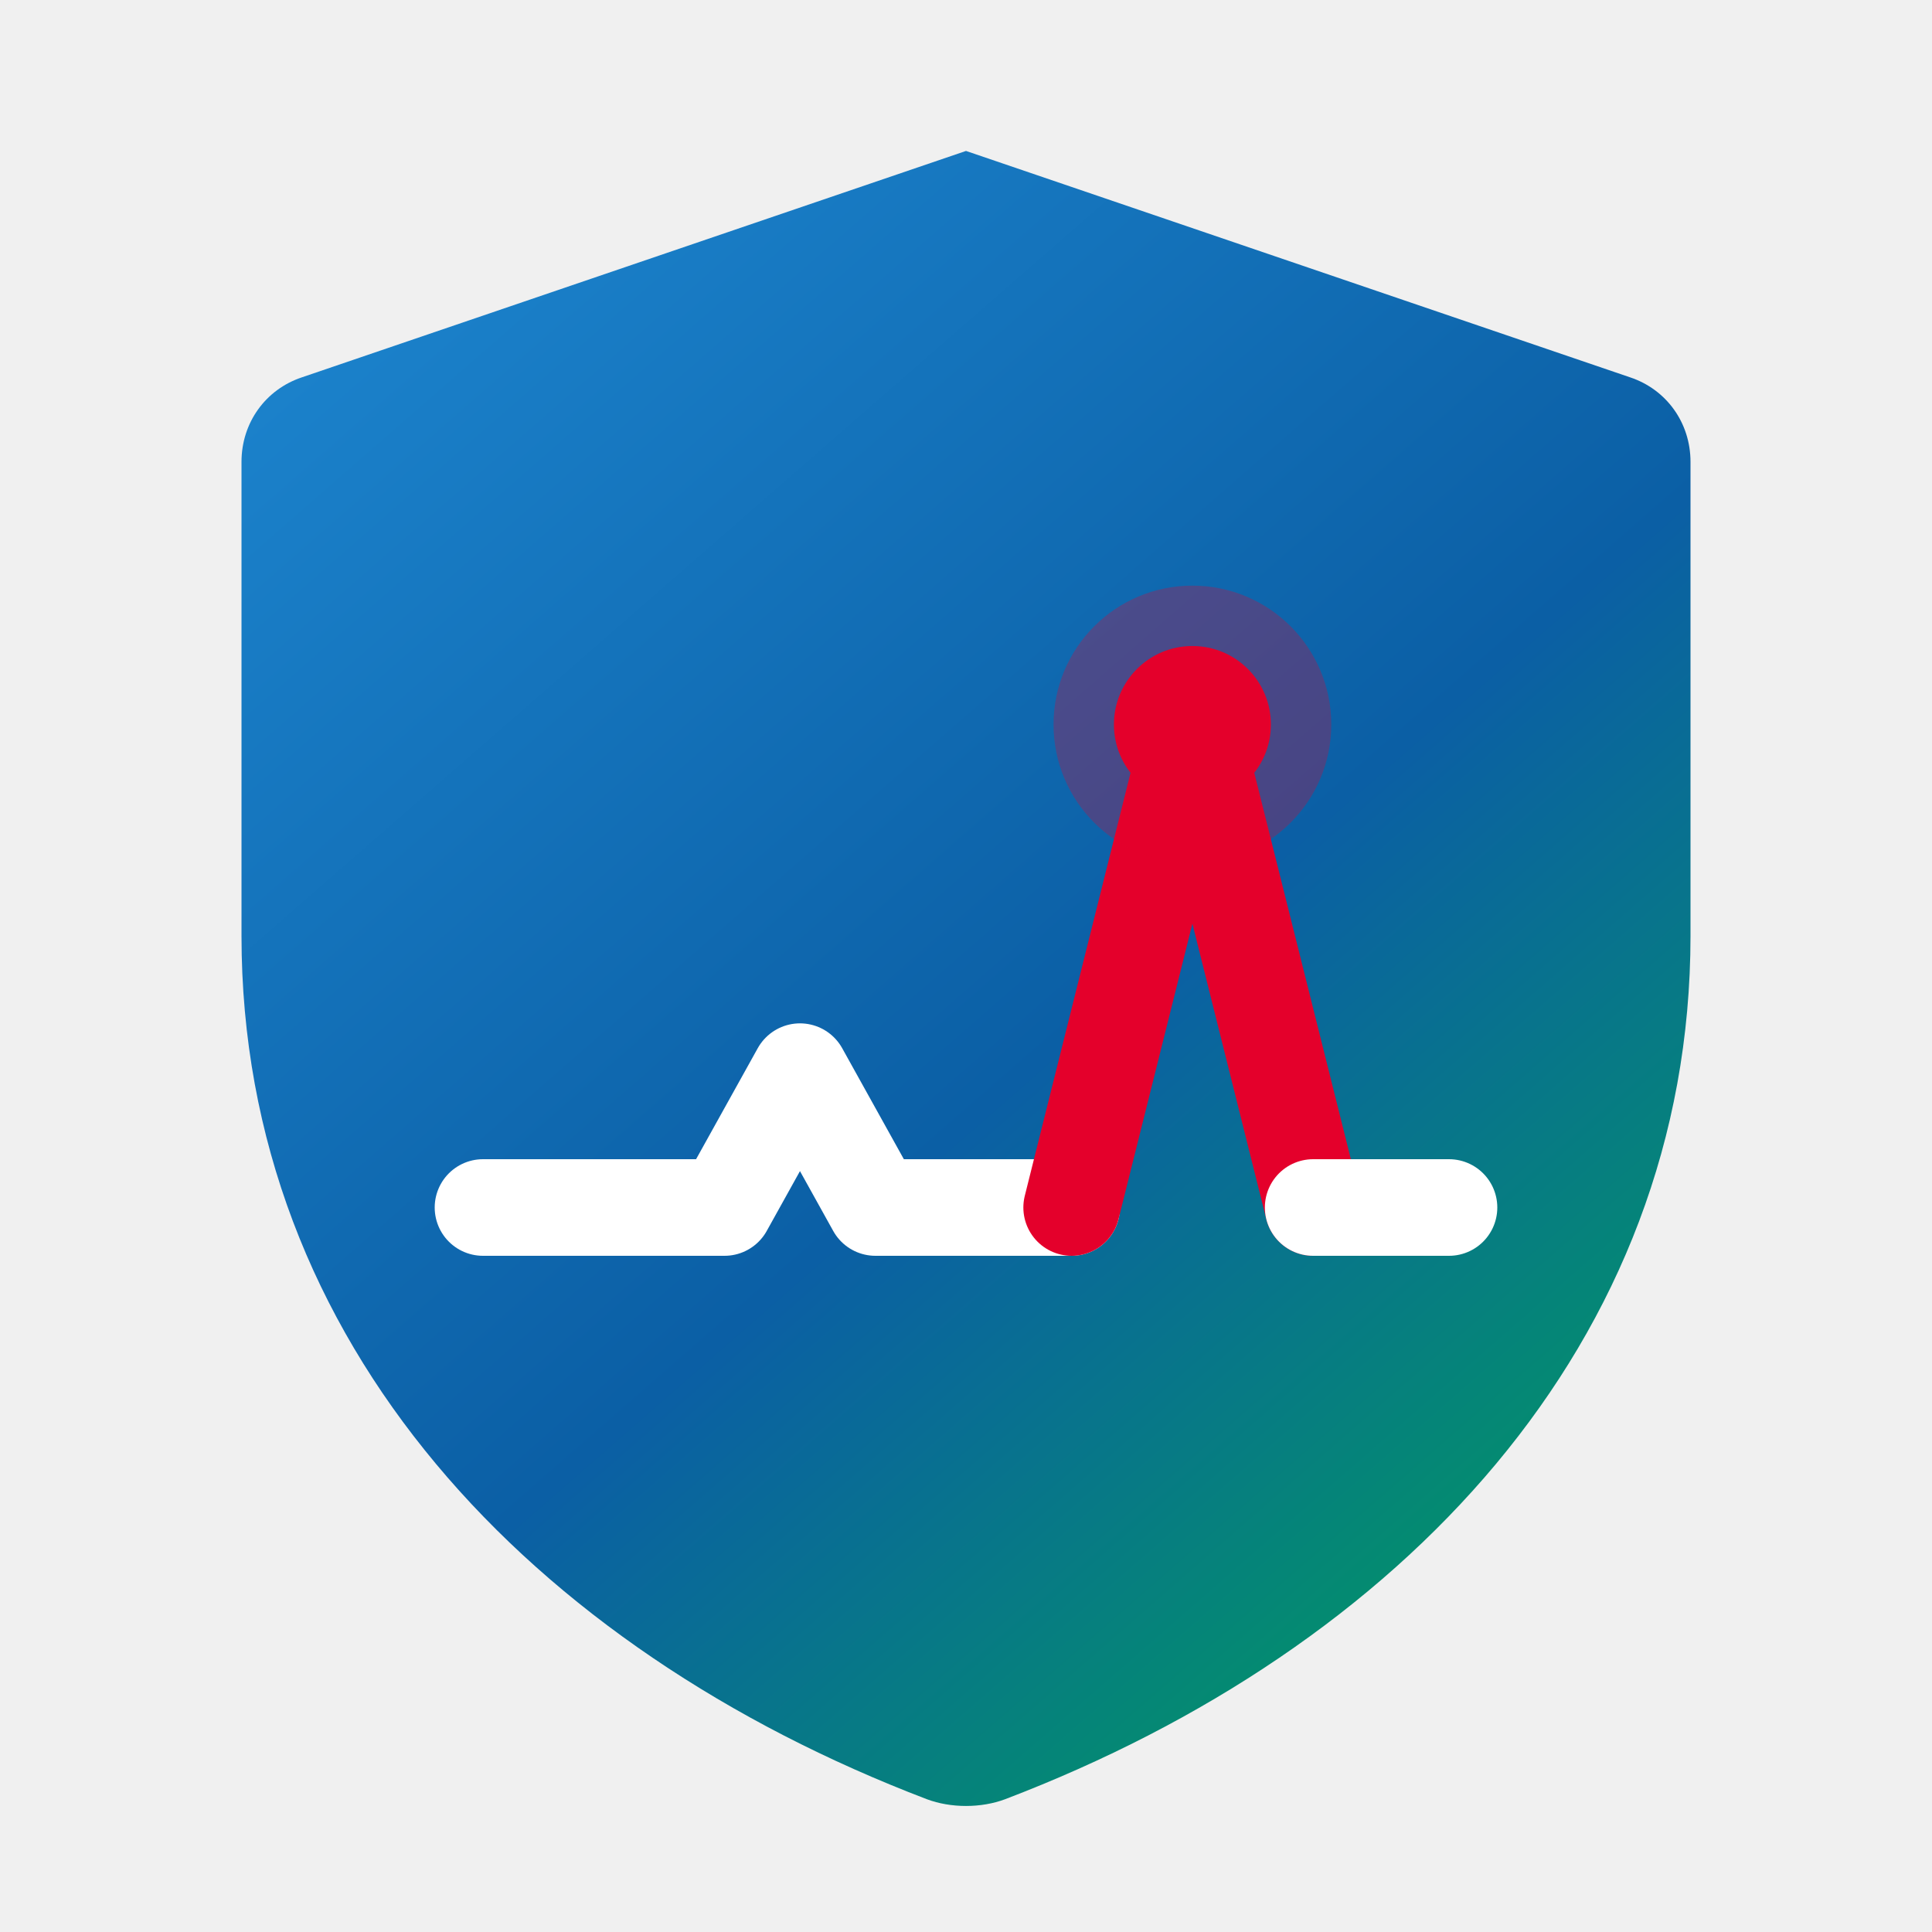
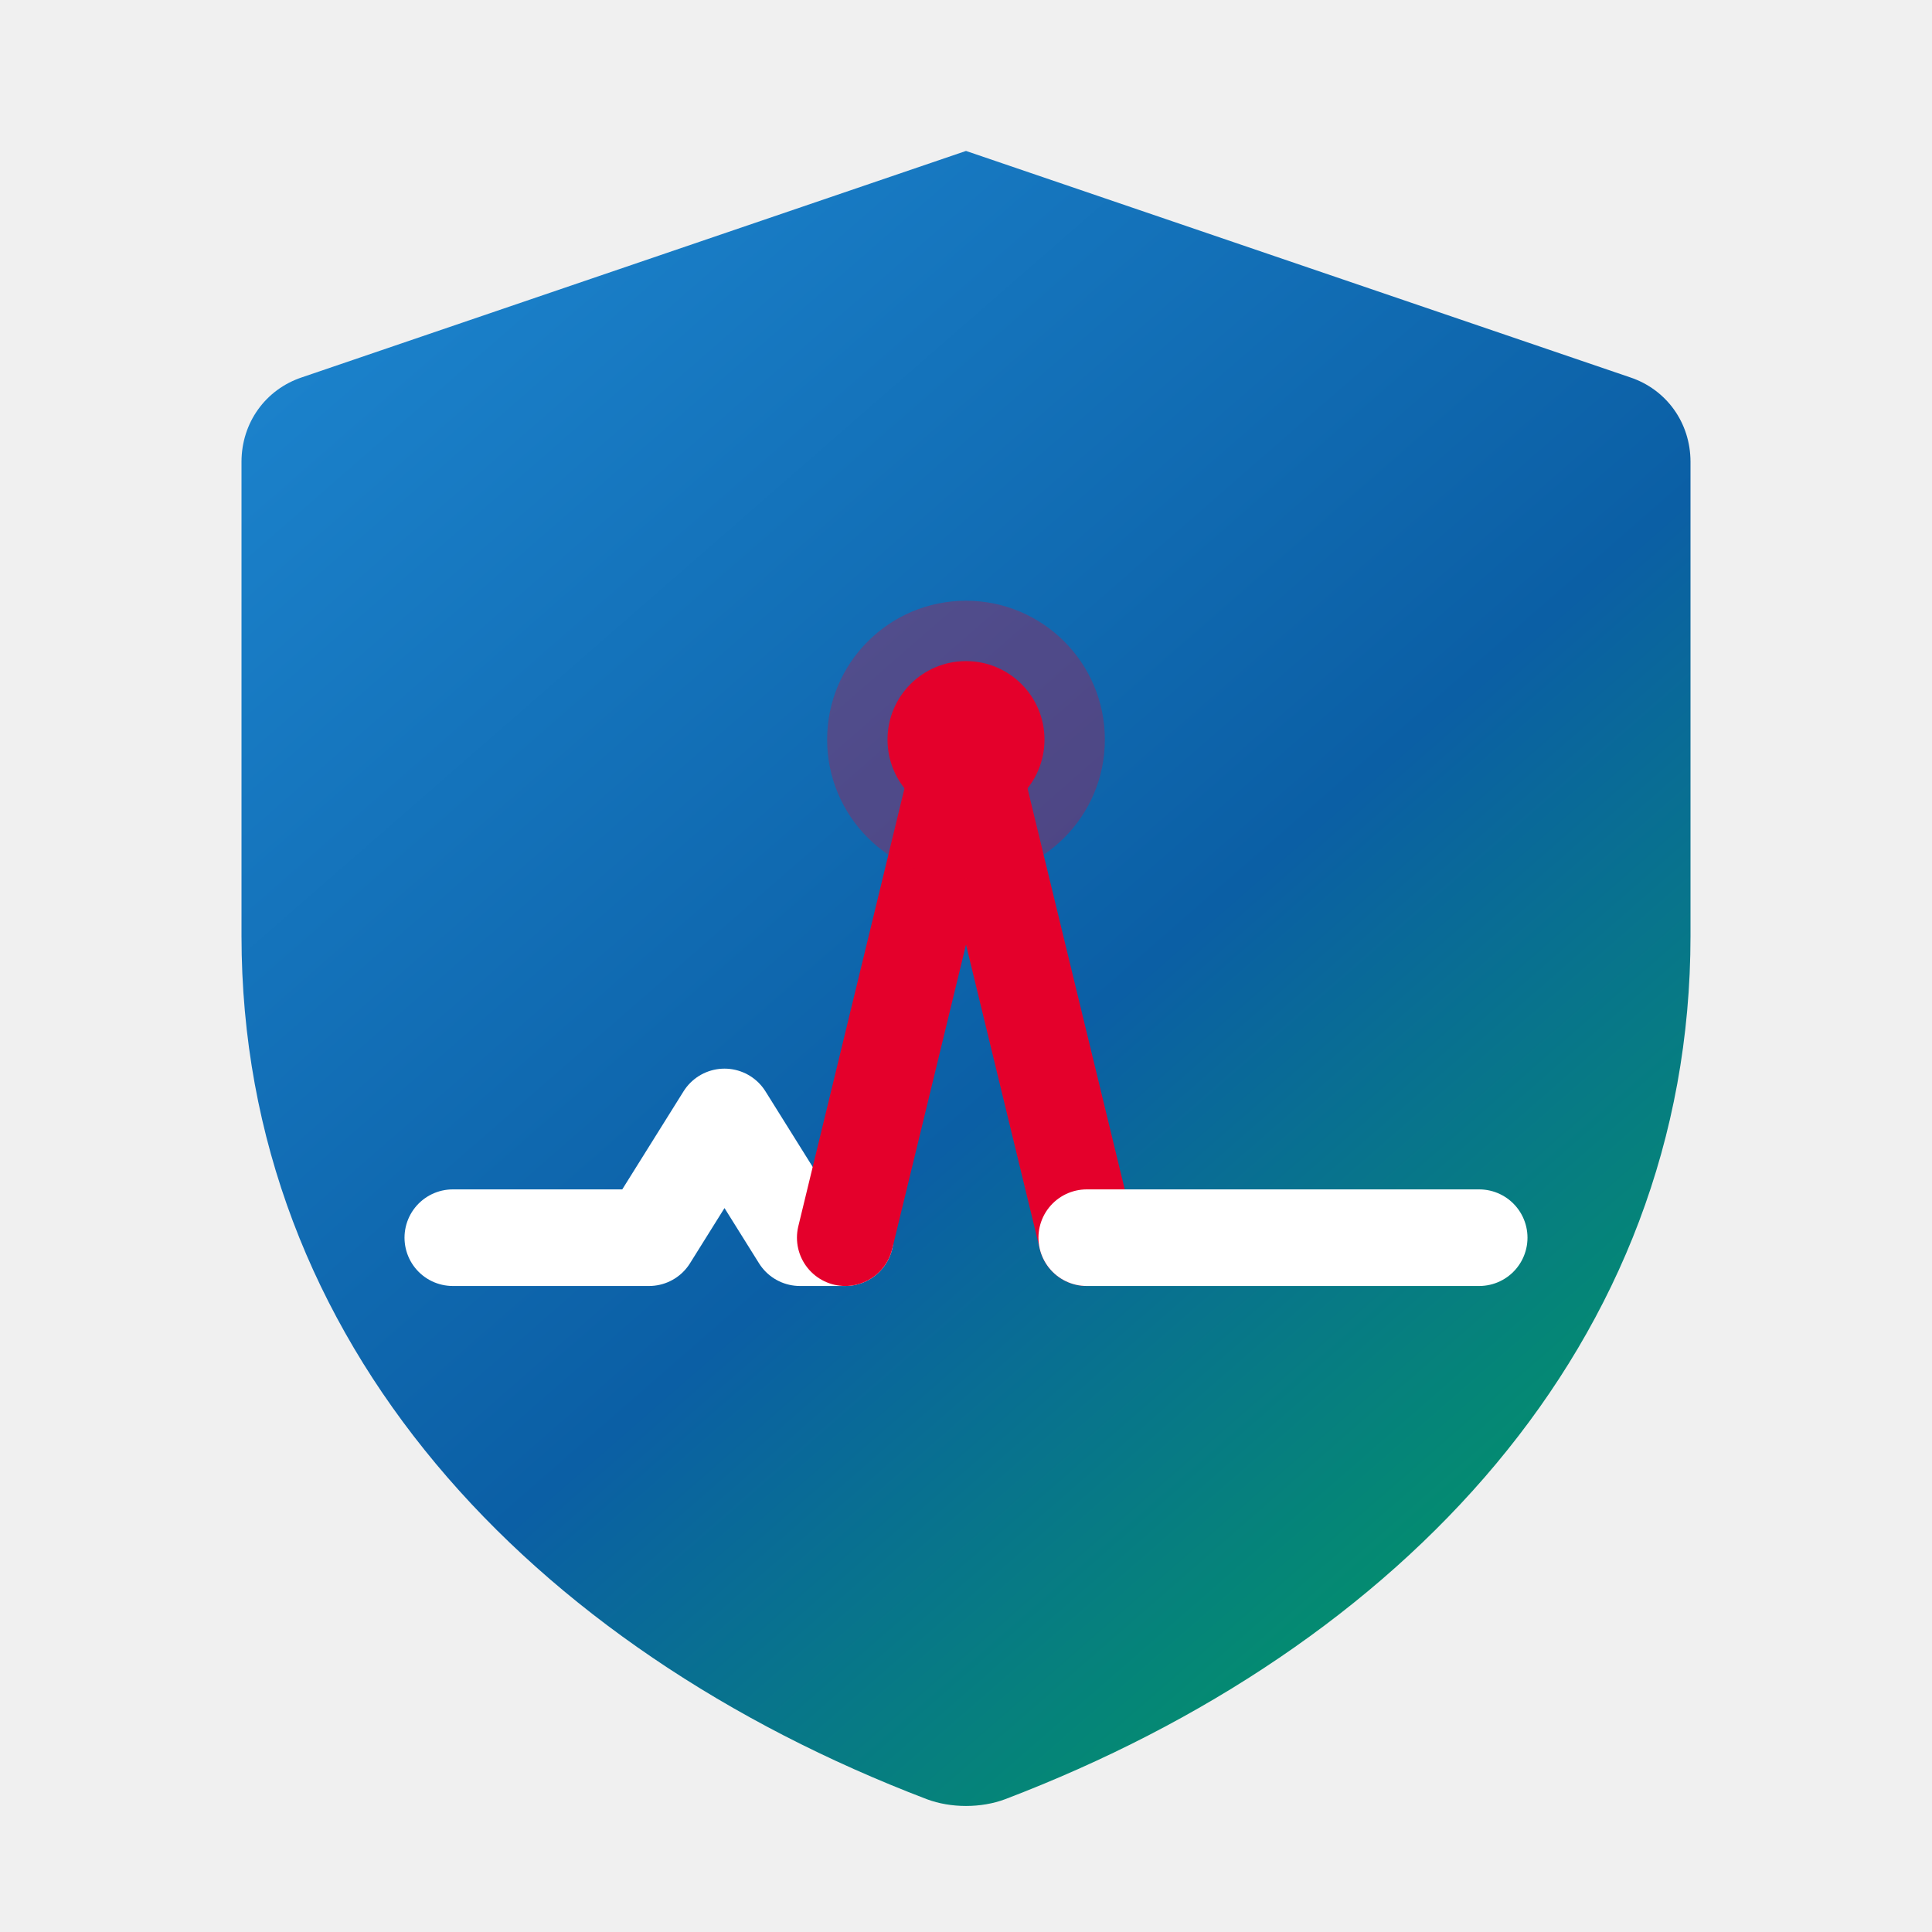
<svg xmlns="http://www.w3.org/2000/svg" viewBox="0 0 64 64" width="64" height="64" role="img" aria-label="PANTAS">
  <defs>
    <linearGradient id="pantasShield" x1="8" y1="5" x2="56" y2="60" gradientUnits="userSpaceOnUse">
      <stop offset="0" stop-color="#1E88D2" />
      <stop offset="0.55" stop-color="#0B5FA5" />
      <stop offset="1" stop-color="#00A651" />
    </linearGradient>
  </defs>
-   <path fill="url(#pantasShield)" d="M32 5 L54 12.5 C55.2 12.9 56 14 56 15.3 V31            C56 44.5 46.4 54.6 33.3 59.6 C32.5 59.9 31.5 59.9 30.7 59.6            C17.6 54.6 8 44.5 8 31 V15.3 C8 14 8.8 12.9 10 12.5 Z" />
-   <g fill="none" stroke-width="3.2" stroke-linecap="round" stroke-linejoin="round">
-     <path stroke="#FFFFFF" d="M16 40 H24 L26.5 35.5 L29 40 H35.5" />
-     <path stroke="#E4002B" d="M35.5 40 L39.5 24 L43.5 40" />
-     <path stroke="#FFFFFF" d="M43.5 40 H48" />
+   <g>
+     <path fill="url(#pantasShield)" d="M32 5 L54 12.5 C55.2 12.9 56 14 56 15.3 V31 C56 44.5 46.4 54.6 33.3 59.6 C32.5 59.9 31.5 59.9 30.7 59.6 C17.6 54.6 8 44.5 8 31 V15.3 C8 14 8.8 12.9 10 12.5 Z" />
+     <g fill="none" stroke-width="3.2" stroke-linecap="round" stroke-linejoin="round">
+       <path stroke="#FFFFFF" d="M15 41 H21.5 L24 37 L26.5 41 H28" />
+       <path stroke="#E4002B" d="M28 41 L32 24.5 L36 41" />
+       <path stroke="#FFFFFF" d="M36 41 H49" />
+     </g>
+     <circle cx="32" cy="24.5" r="4.6" fill="#E4002B" opacity="0.3" />
+     <circle cx="32" cy="24.5" r="2.6" fill="#E4002B" />
  </g>
-   <circle cx="39.5" cy="24" r="4.6" fill="#E4002B" opacity="0.28" />
-   <circle cx="39.5" cy="24" r="2.6" fill="#E4002B" />
</svg>
